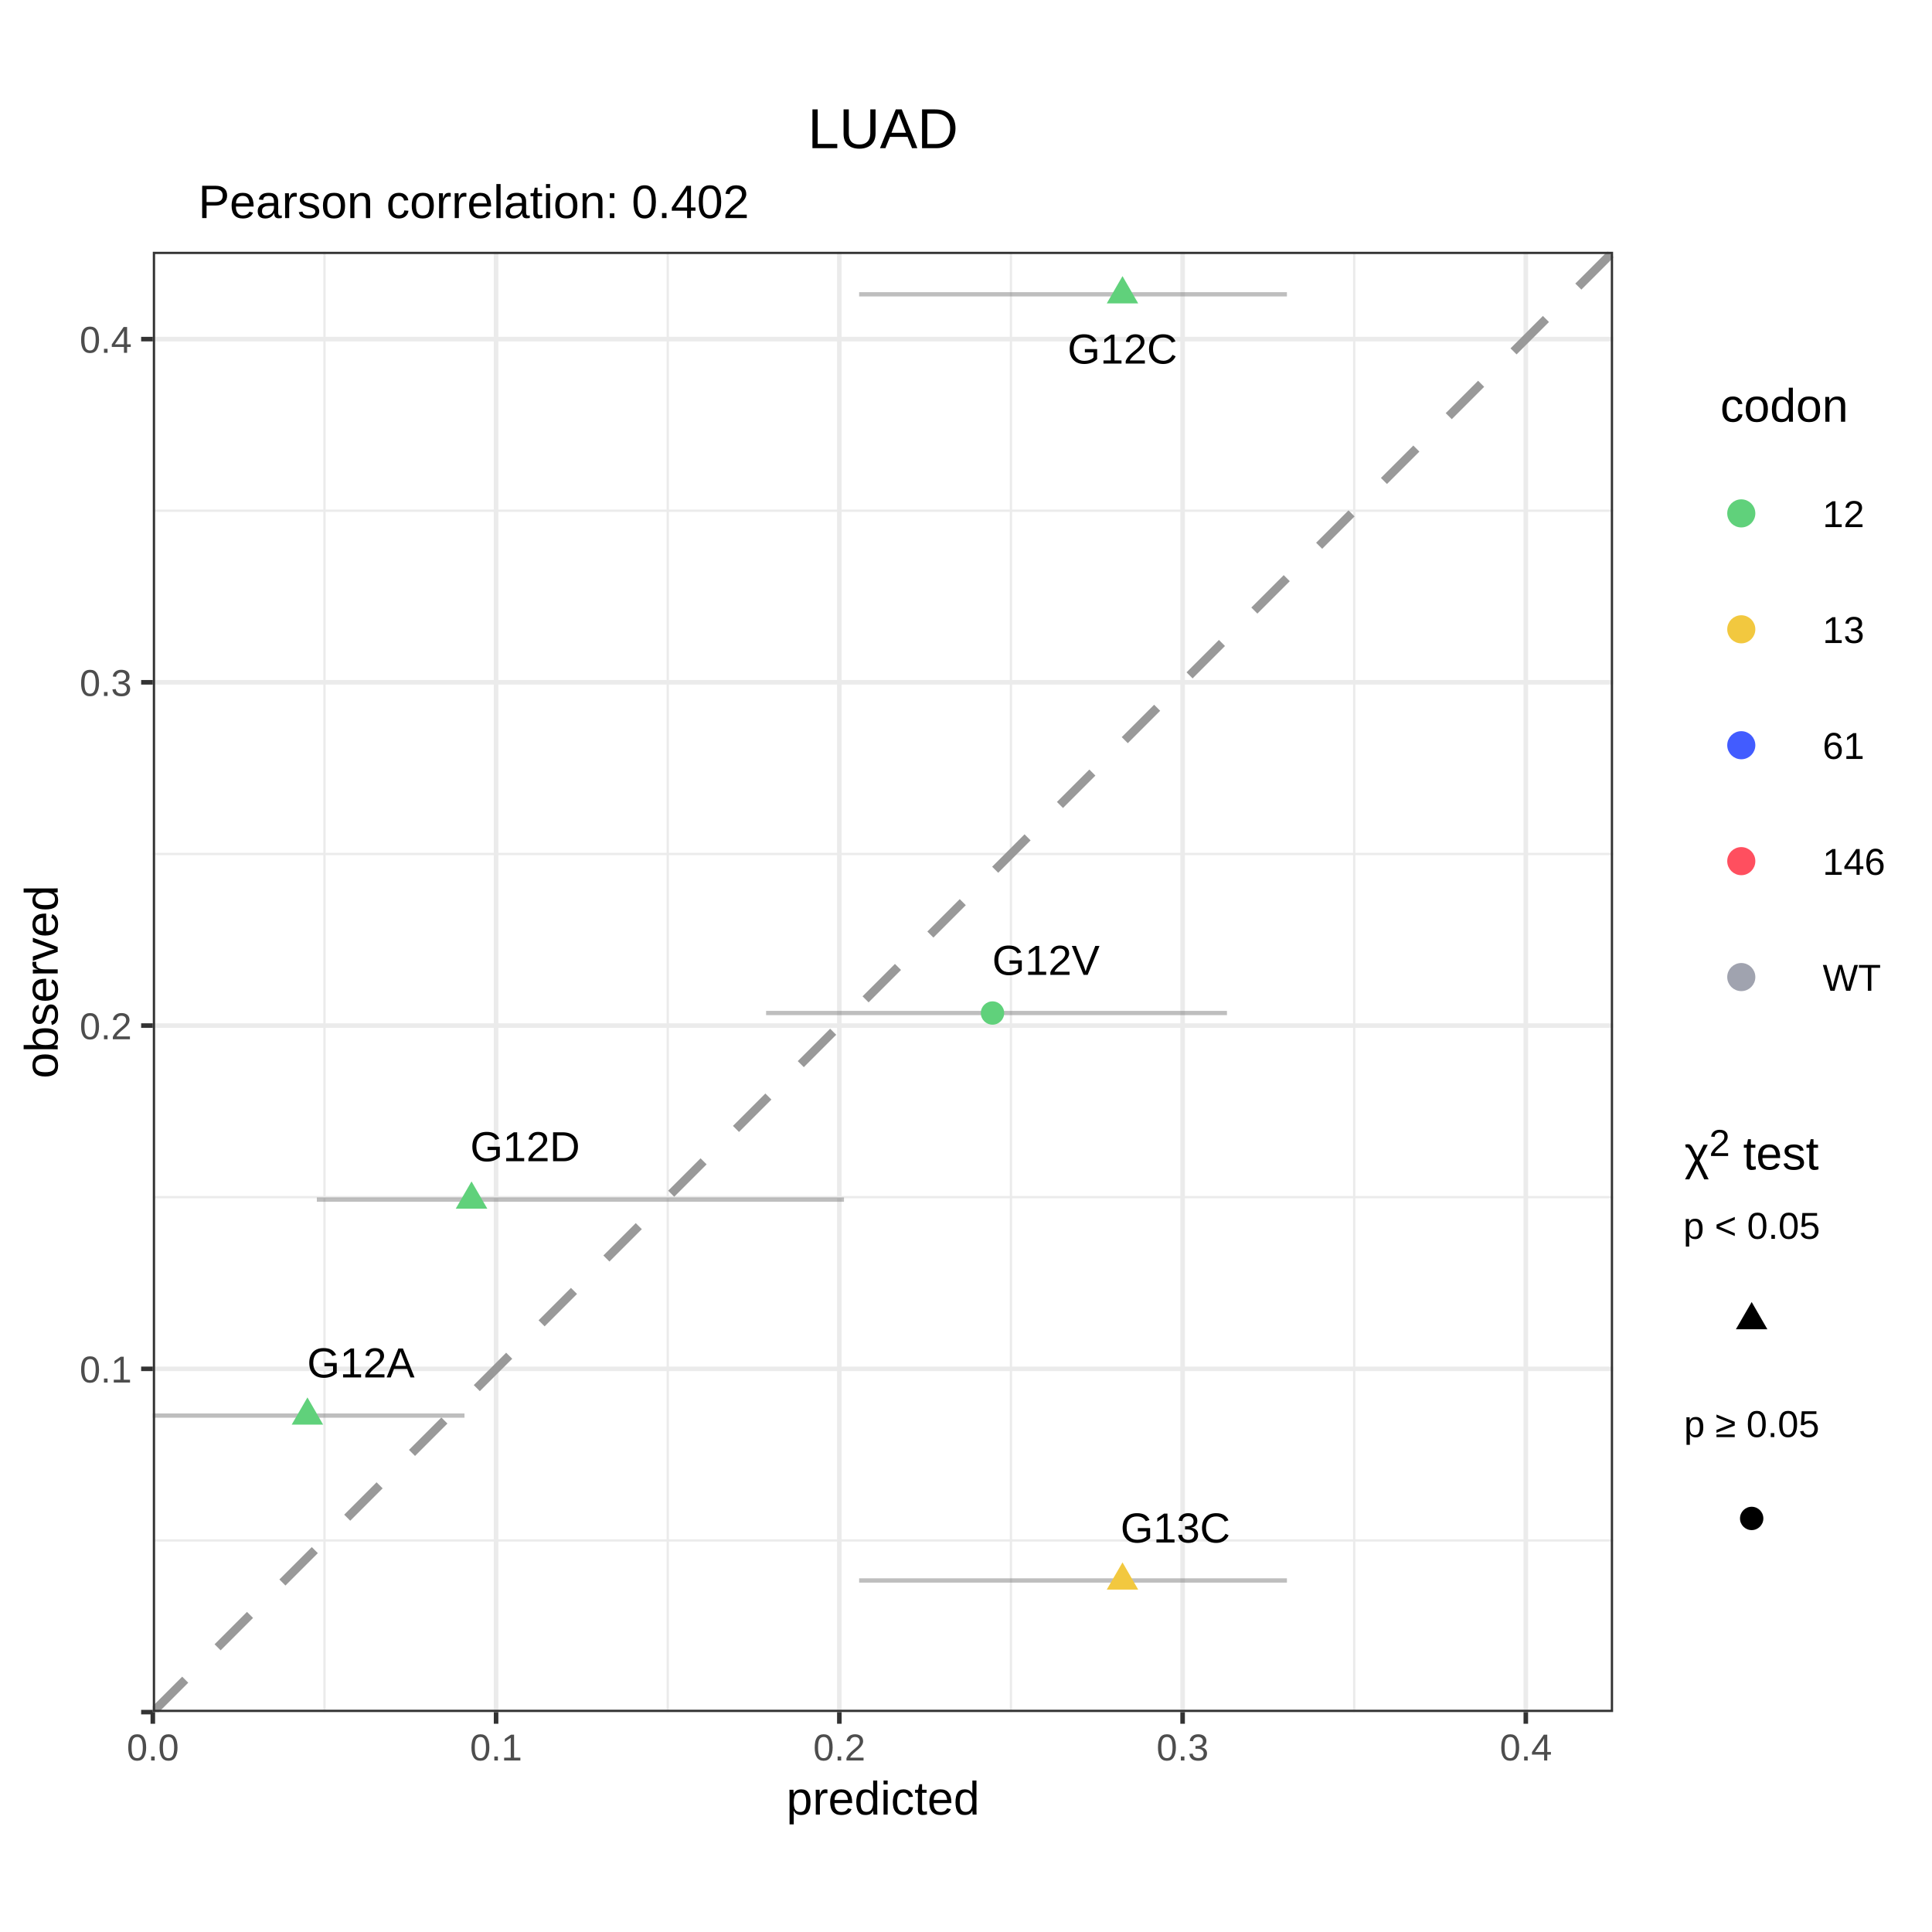
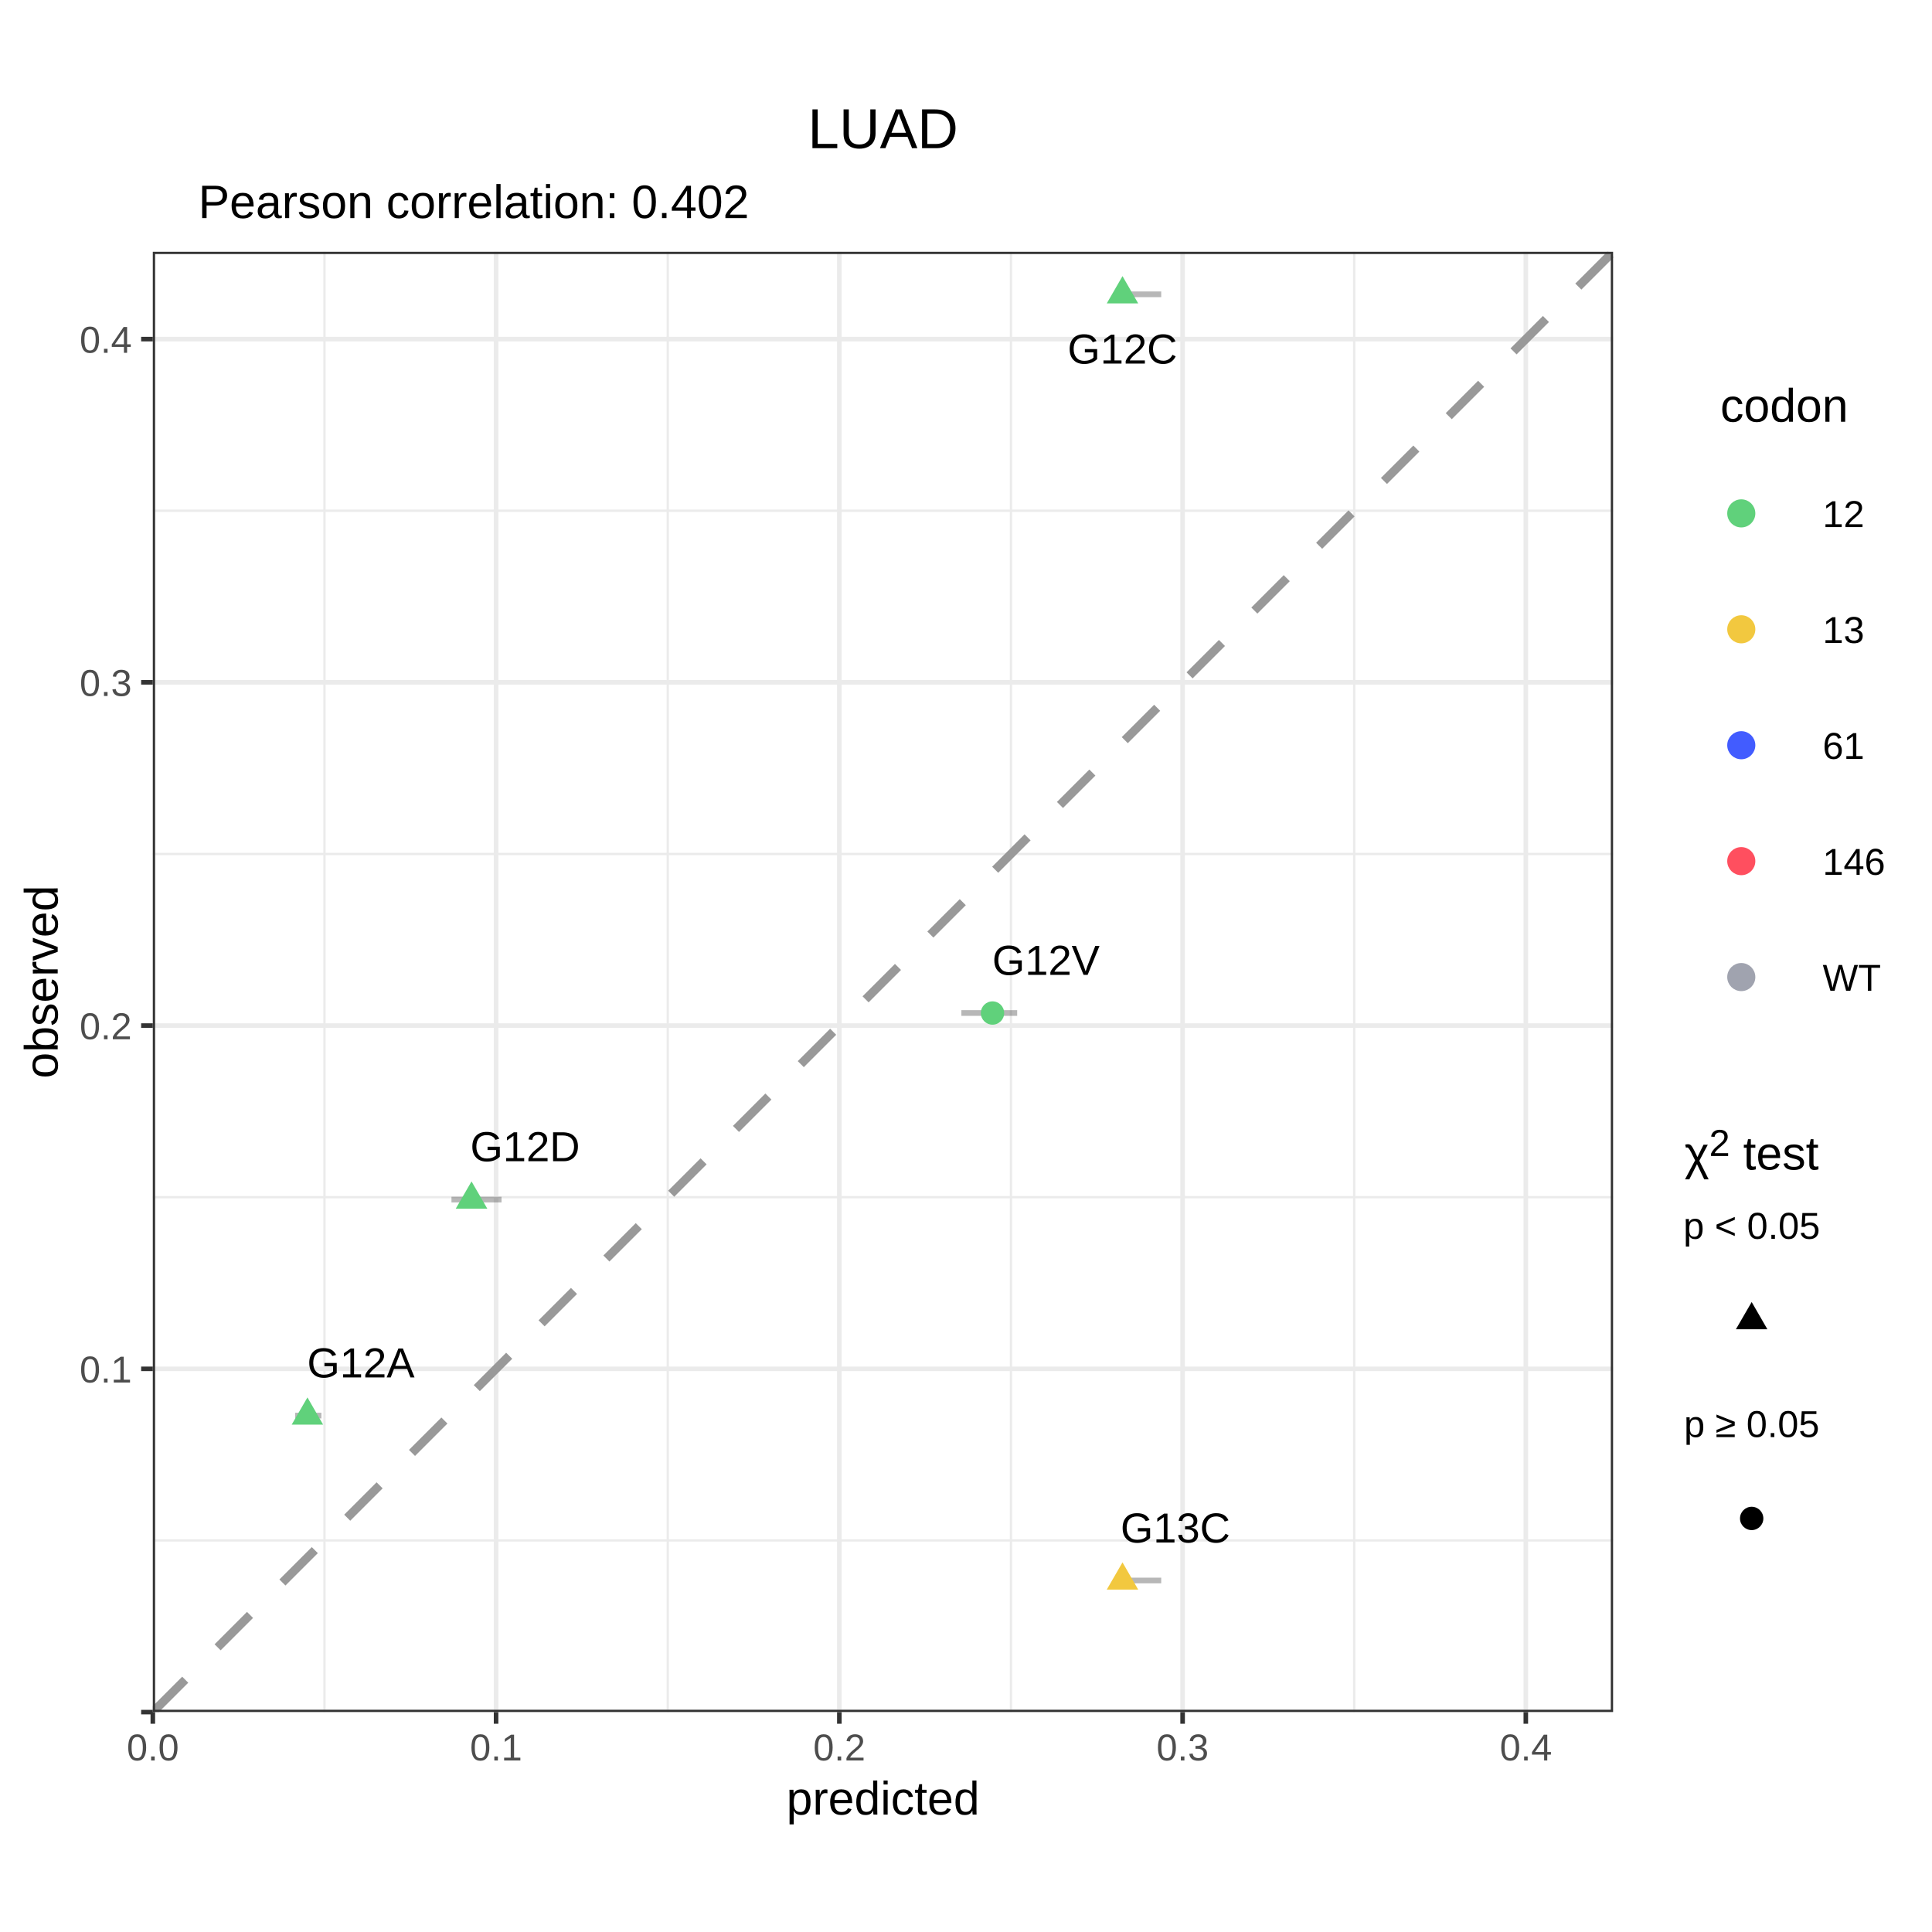
<svg xmlns="http://www.w3.org/2000/svg" viewBox="0 0 288.00 288.00">
  <defs>
    <style type="text/css">
    line, polyline, polygon, path, rect, circle {
      fill: none;
      stroke: #000000;
      stroke-linecap: round;
      stroke-linejoin: round;
      stroke-miterlimit: 10.00;
    }
  </style>
  </defs>
  <rect width="100%" height="100%" style="stroke: none; fill: #FFFFFF;" />
  <defs>
    <clipPath id="cpMC4wMHwyODguMDB8Mjc1LjUyfDEyLjQ4">
      <rect x="0.00" y="12.48" width="288.00" height="263.04" />
    </clipPath>
  </defs>
  <rect x="0.00" y="12.48" width="288.00" height="263.04" style="stroke-width: 0.68; stroke: #FFFFFF; fill: #FFFFFF;" clip-path="url(#cpMC4wMHwyODguMDB8Mjc1LjUyfDEyLjQ4)" />
  <defs>
    <clipPath id="cpMC4wMHwyODguMDB8Mjg4LjAwfDAuMDA=">
      <rect x="0.00" y="0.00" width="288.00" height="288.00" />
    </clipPath>
  </defs>
  <defs>
    <clipPath id="cpMjIuNzh8MjQwLjQ3fDI1NS4yMnwzNy41Mw==">
      <rect x="22.78" y="37.53" width="217.68" height="217.68" />
    </clipPath>
  </defs>
  <rect x="22.78" y="37.53" width="217.68" height="217.68" style="stroke-width: 0.68; stroke: none; fill: #FFFFFF;" clip-path="url(#cpMjIuNzh8MjQwLjQ3fDI1NS4yMnwzNy41Mw==)" />
  <polyline points="22.78,229.63 240.47,229.63 " style="stroke-width: 0.34; stroke: #EBEBEB; stroke-linecap: butt;" clip-path="url(#cpMjIuNzh8MjQwLjQ3fDI1NS4yMnwzNy41Mw==)" />
  <polyline points="22.78,178.46 240.47,178.46 " style="stroke-width: 0.34; stroke: #EBEBEB; stroke-linecap: butt;" clip-path="url(#cpMjIuNzh8MjQwLjQ3fDI1NS4yMnwzNy41Mw==)" />
  <polyline points="22.78,127.30 240.47,127.30 " style="stroke-width: 0.34; stroke: #EBEBEB; stroke-linecap: butt;" clip-path="url(#cpMjIuNzh8MjQwLjQ3fDI1NS4yMnwzNy41Mw==)" />
  <polyline points="22.78,76.13 240.47,76.13 " style="stroke-width: 0.34; stroke: #EBEBEB; stroke-linecap: butt;" clip-path="url(#cpMjIuNzh8MjQwLjQ3fDI1NS4yMnwzNy41Mw==)" />
  <polyline points="48.37,255.22 48.37,37.53 " style="stroke-width: 0.34; stroke: #EBEBEB; stroke-linecap: butt;" clip-path="url(#cpMjIuNzh8MjQwLjQ3fDI1NS4yMnwzNy41Mw==)" />
  <polyline points="99.54,255.22 99.54,37.53 " style="stroke-width: 0.34; stroke: #EBEBEB; stroke-linecap: butt;" clip-path="url(#cpMjIuNzh8MjQwLjQ3fDI1NS4yMnwzNy41Mw==)" />
  <polyline points="150.70,255.22 150.70,37.53 " style="stroke-width: 0.34; stroke: #EBEBEB; stroke-linecap: butt;" clip-path="url(#cpMjIuNzh8MjQwLjQ3fDI1NS4yMnwzNy41Mw==)" />
  <polyline points="201.87,255.22 201.87,37.53 " style="stroke-width: 0.34; stroke: #EBEBEB; stroke-linecap: butt;" clip-path="url(#cpMjIuNzh8MjQwLjQ3fDI1NS4yMnwzNy41Mw==)" />
  <polyline points="22.78,255.22 240.47,255.22 " style="stroke-width: 0.68; stroke: #EBEBEB; stroke-linecap: butt;" clip-path="url(#cpMjIuNzh8MjQwLjQ3fDI1NS4yMnwzNy41Mw==)" />
  <polyline points="22.78,204.05 240.47,204.05 " style="stroke-width: 0.68; stroke: #EBEBEB; stroke-linecap: butt;" clip-path="url(#cpMjIuNzh8MjQwLjQ3fDI1NS4yMnwzNy41Mw==)" />
  <polyline points="22.78,152.88 240.47,152.88 " style="stroke-width: 0.68; stroke: #EBEBEB; stroke-linecap: butt;" clip-path="url(#cpMjIuNzh8MjQwLjQ3fDI1NS4yMnwzNy41Mw==)" />
  <polyline points="22.78,101.71 240.47,101.71 " style="stroke-width: 0.68; stroke: #EBEBEB; stroke-linecap: butt;" clip-path="url(#cpMjIuNzh8MjQwLjQ3fDI1NS4yMnwzNy41Mw==)" />
  <polyline points="22.78,50.55 240.47,50.55 " style="stroke-width: 0.68; stroke: #EBEBEB; stroke-linecap: butt;" clip-path="url(#cpMjIuNzh8MjQwLjQ3fDI1NS4yMnwzNy41Mw==)" />
  <polyline points="22.78,255.22 22.78,37.53 " style="stroke-width: 0.68; stroke: #EBEBEB; stroke-linecap: butt;" clip-path="url(#cpMjIuNzh8MjQwLjQ3fDI1NS4yMnwzNy41Mw==)" />
  <polyline points="73.95,255.22 73.95,37.53 " style="stroke-width: 0.68; stroke: #EBEBEB; stroke-linecap: butt;" clip-path="url(#cpMjIuNzh8MjQwLjQ3fDI1NS4yMnwzNy41Mw==)" />
  <polyline points="125.12,255.22 125.12,37.53 " style="stroke-width: 0.68; stroke: #EBEBEB; stroke-linecap: butt;" clip-path="url(#cpMjIuNzh8MjQwLjQ3fDI1NS4yMnwzNy41Mw==)" />
  <polyline points="176.29,255.22 176.29,37.53 " style="stroke-width: 0.68; stroke: #EBEBEB; stroke-linecap: butt;" clip-path="url(#cpMjIuNzh8MjQwLjQ3fDI1NS4yMnwzNy41Mw==)" />
  <polyline points="227.45,255.22 227.45,37.53 " style="stroke-width: 0.68; stroke: #EBEBEB; stroke-linecap: butt;" clip-path="url(#cpMjIuNzh8MjQwLjQ3fDI1NS4yMnwzNy41Mw==)" />
  <line x1="22.78" y1="255.22" x2="240.47" y2="37.53" style="stroke-width: 1.28; stroke: #999999; stroke-dasharray: 6.83,6.83; stroke-linecap: butt;" clip-path="url(#cpMjIuNzh8MjQwLjQ3fDI1NS4yMnwzNy41Mw==)" />
-   <line x1="22.78" y1="211.02" x2="69.24" y2="211.02" style="stroke-width: 0.64; stroke: #7F7F7F; stroke-opacity: 0.50; stroke-linecap: butt;" clip-path="url(#cpMjIuNzh8MjQwLjQ3fDI1NS4yMnwzNy41Mw==)" />
-   <line x1="128.07" y1="43.87" x2="191.84" y2="43.87" style="stroke-width: 0.64; stroke: #7F7F7F; stroke-opacity: 0.50; stroke-linecap: butt;" clip-path="url(#cpMjIuNzh8MjQwLjQ3fDI1NS4yMnwzNy41Mw==)" />
-   <line x1="47.23" y1="178.82" x2="125.81" y2="178.82" style="stroke-width: 0.64; stroke: #7F7F7F; stroke-opacity: 0.50; stroke-linecap: butt;" clip-path="url(#cpMjIuNzh8MjQwLjQ3fDI1NS4yMnwzNy41Mw==)" />
-   <line x1="114.20" y1="151.01" x2="182.90" y2="151.01" style="stroke-width: 0.64; stroke: #7F7F7F; stroke-opacity: 0.50; stroke-linecap: butt;" clip-path="url(#cpMjIuNzh8MjQwLjQ3fDI1NS4yMnwzNy41Mw==)" />
-   <line x1="128.07" y1="235.60" x2="191.84" y2="235.60" style="stroke-width: 0.64; stroke: #7F7F7F; stroke-opacity: 0.50; stroke-linecap: butt;" clip-path="url(#cpMjIuNzh8MjQwLjQ3fDI1NS4yMnwzNy41Mw==)" />
+   <line x1="44.00" y1="211.02" x2="47.91" y2="211.02" style="stroke-width: 0.85; stroke: #4D4D4D; stroke-opacity: 0.40; stroke-linecap: butt;" clip-path="url(#cpMjIuNzh8MjQwLjQ3fDI1NS4yMnwzNy41Mw==)" />
+   <line x1="167.33" y1="43.87" x2="173.10" y2="43.87" style="stroke-width: 0.85; stroke: #4D4D4D; stroke-opacity: 0.40; stroke-linecap: butt;" clip-path="url(#cpMjIuNzh8MjQwLjQ3fDI1NS4yMnwzNy41Mw==)" />
+   <line x1="67.30" y1="178.82" x2="74.76" y2="178.82" style="stroke-width: 0.85; stroke: #4D4D4D; stroke-opacity: 0.40; stroke-linecap: butt;" clip-path="url(#cpMjIuNzh8MjQwLjQ3fDI1NS4yMnwzNy41Mw==)" />
+   <line x1="143.31" y1="151.01" x2="151.63" y2="151.01" style="stroke-width: 0.85; stroke: #4D4D4D; stroke-opacity: 0.40; stroke-linecap: butt;" clip-path="url(#cpMjIuNzh8MjQwLjQ3fDI1NS4yMnwzNy41Mw==)" />
+   <line x1="167.33" y1="235.60" x2="173.10" y2="235.60" style="stroke-width: 0.85; stroke: #4D4D4D; stroke-opacity: 0.40; stroke-linecap: butt;" clip-path="url(#cpMjIuNzh8MjQwLjQ3fDI1NS4yMnwzNy41Mw==)" />
  <g clip-path="url(#cpMjIuNzh8MjQwLjQ3fDI1NS4yMnwzNy41Mw==)">
    <text x="45.79" y="205.33" style="font-size: 6.26px; font-family: Arial;" textLength="16.02px" lengthAdjust="spacingAndGlyphs">G12A</text>
  </g>
  <g clip-path="url(#cpMjIuNzh8MjQwLjQ3fDI1NS4yMnwzNy41Mw==)">
    <text x="159.14" y="54.20" style="font-size: 6.26px; font-family: Arial;" textLength="16.37px" lengthAdjust="spacingAndGlyphs">G12C</text>
  </g>
  <g clip-path="url(#cpMjIuNzh8MjQwLjQ3fDI1NS4yMnwzNy41Mw==)">
    <text x="70.10" y="173.10" style="font-size: 6.26px; font-family: Arial;" textLength="16.37px" lengthAdjust="spacingAndGlyphs">G12D</text>
  </g>
  <g clip-path="url(#cpMjIuNzh8MjQwLjQ3fDI1NS4yMnwzNy41Mw==)">
    <text x="147.91" y="145.32" style="font-size: 6.26px; font-family: Arial;" textLength="16.02px" lengthAdjust="spacingAndGlyphs">G12V</text>
  </g>
  <g clip-path="url(#cpMjIuNzh8MjQwLjQ3fDI1NS4yMnwzNy41Mw==)">
    <text x="167.04" y="229.94" style="font-size: 6.26px; font-family: Arial;" textLength="16.37px" lengthAdjust="spacingAndGlyphs">G13C</text>
  </g>
  <polygon points="45.83,208.31 48.17,212.37 43.48,212.37 " style="stroke-width: 0.71; stroke: none; fill: #60D17B;" clip-path="url(#cpMjIuNzh8MjQwLjQ3fDI1NS4yMnwzNy41Mw==)" />
  <polygon points="167.33,41.16 169.67,45.23 164.98,45.23 " style="stroke-width: 0.71; stroke: none; fill: #60D17B;" clip-path="url(#cpMjIuNzh8MjQwLjQ3fDI1NS4yMnwzNy41Mw==)" />
  <polygon points="70.29,176.11 72.64,180.17 67.94,180.17 " style="stroke-width: 0.71; stroke: none; fill: #60D17B;" clip-path="url(#cpMjIuNzh8MjQwLjQ3fDI1NS4yMnwzNy41Mw==)" />
  <circle cx="147.95" cy="151.01" r="1.74" style="stroke-width: 0.71; stroke: none; fill: #60D17B;" clip-path="url(#cpMjIuNzh8MjQwLjQ3fDI1NS4yMnwzNy41Mw==)" />
  <polygon points="167.33,232.90 169.67,236.96 164.98,236.96 " style="stroke-width: 0.71; stroke: none; fill: #F2C83F;" clip-path="url(#cpMjIuNzh8MjQwLjQ3fDI1NS4yMnwzNy41Mw==)" />
  <rect x="22.78" y="37.53" width="217.68" height="217.68" style="stroke-width: 0.68; stroke: #333333;" clip-path="url(#cpMjIuNzh8MjQwLjQ3fDI1NS4yMnwzNy41Mw==)" />
  <defs>
    <clipPath id="cpMC4wMHwyODguMDB8Mjg4LjAwfDAuMDA=">
      <rect x="0.00" y="0.00" width="288.00" height="288.00" />
    </clipPath>
  </defs>
  <g clip-path="url(#cpMC4wMHwyODguMDB8Mjg4LjAwfDAuMDA=)">
    <text x="11.87" y="206.09" style="font-size: 5.60px; fill: #4D4D4D; font-family: Arial;" textLength="7.78px" lengthAdjust="spacingAndGlyphs">0.1</text>
  </g>
  <g clip-path="url(#cpMC4wMHwyODguMDB8Mjg4LjAwfDAuMDA=)">
    <text x="11.87" y="154.92" style="font-size: 5.60px; fill: #4D4D4D; font-family: Arial;" textLength="7.78px" lengthAdjust="spacingAndGlyphs">0.2</text>
  </g>
  <g clip-path="url(#cpMC4wMHwyODguMDB8Mjg4LjAwfDAuMDA=)">
    <text x="11.87" y="103.75" style="font-size: 5.60px; fill: #4D4D4D; font-family: Arial;" textLength="7.78px" lengthAdjust="spacingAndGlyphs">0.3</text>
  </g>
  <g clip-path="url(#cpMC4wMHwyODguMDB8Mjg4LjAwfDAuMDA=)">
    <text x="11.87" y="52.59" style="font-size: 5.60px; fill: #4D4D4D; font-family: Arial;" textLength="7.78px" lengthAdjust="spacingAndGlyphs">0.4</text>
  </g>
  <polyline points="21.04,255.22 22.78,255.22 " style="stroke-width: 0.68; stroke: #333333; stroke-linecap: butt;" clip-path="url(#cpMC4wMHwyODguMDB8Mjg4LjAwfDAuMDA=)" />
  <polyline points="21.04,204.05 22.78,204.05 " style="stroke-width: 0.68; stroke: #333333; stroke-linecap: butt;" clip-path="url(#cpMC4wMHwyODguMDB8Mjg4LjAwfDAuMDA=)" />
  <polyline points="21.04,152.88 22.78,152.88 " style="stroke-width: 0.68; stroke: #333333; stroke-linecap: butt;" clip-path="url(#cpMC4wMHwyODguMDB8Mjg4LjAwfDAuMDA=)" />
  <polyline points="21.04,101.71 22.78,101.71 " style="stroke-width: 0.68; stroke: #333333; stroke-linecap: butt;" clip-path="url(#cpMC4wMHwyODguMDB8Mjg4LjAwfDAuMDA=)" />
  <polyline points="21.04,50.55 22.78,50.55 " style="stroke-width: 0.68; stroke: #333333; stroke-linecap: butt;" clip-path="url(#cpMC4wMHwyODguMDB8Mjg4LjAwfDAuMDA=)" />
  <polyline points="22.78,256.96 22.78,255.22 " style="stroke-width: 0.68; stroke: #333333; stroke-linecap: butt;" clip-path="url(#cpMC4wMHwyODguMDB8Mjg4LjAwfDAuMDA=)" />
  <polyline points="73.95,256.96 73.95,255.22 " style="stroke-width: 0.68; stroke: #333333; stroke-linecap: butt;" clip-path="url(#cpMC4wMHwyODguMDB8Mjg4LjAwfDAuMDA=)" />
  <polyline points="125.12,256.96 125.12,255.22 " style="stroke-width: 0.68; stroke: #333333; stroke-linecap: butt;" clip-path="url(#cpMC4wMHwyODguMDB8Mjg4LjAwfDAuMDA=)" />
  <polyline points="176.29,256.96 176.29,255.22 " style="stroke-width: 0.68; stroke: #333333; stroke-linecap: butt;" clip-path="url(#cpMC4wMHwyODguMDB8Mjg4LjAwfDAuMDA=)" />
  <polyline points="227.45,256.96 227.45,255.22 " style="stroke-width: 0.68; stroke: #333333; stroke-linecap: butt;" clip-path="url(#cpMC4wMHwyODguMDB8Mjg4LjAwfDAuMDA=)" />
  <g clip-path="url(#cpMC4wMHwyODguMDB8Mjg4LjAwfDAuMDA=)">
    <text x="18.90" y="262.43" style="font-size: 5.60px; fill: #4D4D4D; font-family: Arial;" textLength="7.78px" lengthAdjust="spacingAndGlyphs">0.0</text>
  </g>
  <g clip-path="url(#cpMC4wMHwyODguMDB8Mjg4LjAwfDAuMDA=)">
    <text x="70.06" y="262.43" style="font-size: 5.60px; fill: #4D4D4D; font-family: Arial;" textLength="7.78px" lengthAdjust="spacingAndGlyphs">0.1</text>
  </g>
  <g clip-path="url(#cpMC4wMHwyODguMDB8Mjg4LjAwfDAuMDA=)">
    <text x="121.23" y="262.43" style="font-size: 5.60px; fill: #4D4D4D; font-family: Arial;" textLength="7.78px" lengthAdjust="spacingAndGlyphs">0.2</text>
  </g>
  <g clip-path="url(#cpMC4wMHwyODguMDB8Mjg4LjAwfDAuMDA=)">
    <text x="172.40" y="262.43" style="font-size: 5.60px; fill: #4D4D4D; font-family: Arial;" textLength="7.78px" lengthAdjust="spacingAndGlyphs">0.3</text>
  </g>
  <g clip-path="url(#cpMC4wMHwyODguMDB8Mjg4LjAwfDAuMDA=)">
    <text x="223.57" y="262.43" style="font-size: 5.60px; fill: #4D4D4D; font-family: Arial;" textLength="7.78px" lengthAdjust="spacingAndGlyphs">0.4</text>
  </g>
  <g clip-path="url(#cpMC4wMHwyODguMDB8Mjg4LjAwfDAuMDA=)">
    <text x="117.23" y="270.50" style="font-size: 7.00px; font-family: Arial;" textLength="28.79px" lengthAdjust="spacingAndGlyphs">predicted</text>
  </g>
  <g clip-path="url(#cpMC4wMHwyODguMDB8Mjg4LjAwfDAuMDA=)">
    <text transform="translate(8.60,160.77) rotate(-90)" style="font-size: 7.00px; font-family: Arial;" textLength="28.79px" lengthAdjust="spacingAndGlyphs">observed</text>
  </g>
  <rect x="247.44" y="54.27" width="37.07" height="103.50" style="stroke-width: 0.68; stroke: none; fill: #FFFFFF;" clip-path="url(#cpMC4wMHwyODguMDB8Mjg4LjAwfDAuMDA=)" />
  <g clip-path="url(#cpMC4wMHwyODguMDB8Mjg4LjAwfDAuMDA=)">
    <text x="256.44" y="62.87" style="font-size: 7.00px; font-family: Arial;" textLength="19.07px" lengthAdjust="spacingAndGlyphs">codon</text>
  </g>
  <rect x="250.93" y="67.89" width="17.28" height="17.28" style="stroke-width: 0.68; stroke: none; fill: #FFFFFF;" clip-path="url(#cpMC4wMHwyODguMDB8Mjg4LjAwfDAuMDA=)" />
  <circle cx="259.57" cy="76.53" r="1.74" style="stroke-width: 0.71; stroke: #60D17B; fill: #60D17B;" clip-path="url(#cpMC4wMHwyODguMDB8Mjg4LjAwfDAuMDA=)" />
  <rect x="250.93" y="85.17" width="17.28" height="17.28" style="stroke-width: 0.68; stroke: none; fill: #FFFFFF;" clip-path="url(#cpMC4wMHwyODguMDB8Mjg4LjAwfDAuMDA=)" />
  <circle cx="259.57" cy="93.81" r="1.74" style="stroke-width: 0.71; stroke: #F2C83F; fill: #F2C83F;" clip-path="url(#cpMC4wMHwyODguMDB8Mjg4LjAwfDAuMDA=)" />
  <rect x="250.93" y="102.45" width="17.28" height="17.28" style="stroke-width: 0.68; stroke: none; fill: #FFFFFF;" clip-path="url(#cpMC4wMHwyODguMDB8Mjg4LjAwfDAuMDA=)" />
  <circle cx="259.57" cy="111.09" r="1.74" style="stroke-width: 0.71; stroke: #425CFF; fill: #425CFF;" clip-path="url(#cpMC4wMHwyODguMDB8Mjg4LjAwfDAuMDA=)" />
  <rect x="250.93" y="119.73" width="17.28" height="17.28" style="stroke-width: 0.68; stroke: none; fill: #FFFFFF;" clip-path="url(#cpMC4wMHwyODguMDB8Mjg4LjAwfDAuMDA=)" />
  <circle cx="259.57" cy="128.37" r="1.74" style="stroke-width: 0.71; stroke: #FF4F5F; fill: #FF4F5F;" clip-path="url(#cpMC4wMHwyODguMDB8Mjg4LjAwfDAuMDA=)" />
  <rect x="250.93" y="137.01" width="17.28" height="17.28" style="stroke-width: 0.68; stroke: none; fill: #FFFFFF;" clip-path="url(#cpMC4wMHwyODguMDB8Mjg4LjAwfDAuMDA=)" />
  <circle cx="259.57" cy="145.65" r="1.74" style="stroke-width: 0.71; stroke: #A0A3AF; fill: #A0A3AF;" clip-path="url(#cpMC4wMHwyODguMDB8Mjg4LjAwfDAuMDA=)" />
  <g clip-path="url(#cpMC4wMHwyODguMDB8Mjg4LjAwfDAuMDA=)">
    <text x="271.70" y="78.57" style="font-size: 5.60px; font-family: Arial;" textLength="6.22px" lengthAdjust="spacingAndGlyphs">12</text>
  </g>
  <g clip-path="url(#cpMC4wMHwyODguMDB8Mjg4LjAwfDAuMDA=)">
    <text x="271.70" y="95.85" style="font-size: 5.60px; font-family: Arial;" textLength="6.22px" lengthAdjust="spacingAndGlyphs">13</text>
  </g>
  <g clip-path="url(#cpMC4wMHwyODguMDB8Mjg4LjAwfDAuMDA=)">
    <text x="271.70" y="113.13" style="font-size: 5.60px; font-family: Arial;" textLength="6.22px" lengthAdjust="spacingAndGlyphs">61</text>
  </g>
  <g clip-path="url(#cpMC4wMHwyODguMDB8Mjg4LjAwfDAuMDA=)">
    <text x="271.70" y="130.41" style="font-size: 5.60px; font-family: Arial;" textLength="9.33px" lengthAdjust="spacingAndGlyphs">146</text>
  </g>
  <g clip-path="url(#cpMC4wMHwyODguMDB8Mjg4LjAwfDAuMDA=)">
    <text x="271.70" y="147.69" style="font-size: 5.60px; font-family: Arial;" textLength="8.70px" lengthAdjust="spacingAndGlyphs">WT</text>
  </g>
  <rect x="247.44" y="164.75" width="27.35" height="73.72" style="stroke-width: 0.68; stroke: none; fill: #FFFFFF;" clip-path="url(#cpMC4wMHwyODguMDB8Mjg4LjAwfDAuMDA=)" />
  <g clip-path="url(#cpMC4wMHwyODguMDB8Mjg4LjAwfDAuMDA=)">
    <text x="251.11" y="174.35" style="font-size: 7.00px; font-family: Arial;" textLength="3.67px" lengthAdjust="spacingAndGlyphs">χ</text>
  </g>
  <g clip-path="url(#cpMC4wMHwyODguMDB8Mjg4LjAwfDAuMDA=)">
    <text x="254.78" y="172.32" style="font-size: 5.60px; font-family: Arial;" textLength="3.11px" lengthAdjust="spacingAndGlyphs">2</text>
  </g>
  <g clip-path="url(#cpMC4wMHwyODguMDB8Mjg4LjAwfDAuMDA=)">
    <text x="259.84" y="174.35" style="font-size: 7.00px; font-family: Arial;" textLength="11.28px" lengthAdjust="spacingAndGlyphs">test</text>
  </g>
  <rect x="250.93" y="188.16" width="20.37" height="17.28" style="stroke-width: 0.68; stroke: none; fill: #FFFFFF;" clip-path="url(#cpMC4wMHwyODguMDB8Mjg4LjAwfDAuMDA=)" />
  <polygon points="261.12,194.09 263.46,198.15 258.77,198.15 " style="stroke-width: 0.71; stroke: none; fill: #000000;" clip-path="url(#cpMC4wMHwyODguMDB8Mjg4LjAwfDAuMDA=)" />
  <rect x="250.93" y="217.71" width="20.37" height="17.28" style="stroke-width: 0.68; stroke: none; fill: #FFFFFF;" clip-path="url(#cpMC4wMHwyODguMDB8Mjg4LjAwfDAuMDA=)" />
  <circle cx="261.12" cy="226.35" r="1.74" style="stroke-width: 0.71; stroke: none; fill: #000000;" clip-path="url(#cpMC4wMHwyODguMDB8Mjg4LjAwfDAuMDA=)" />
  <g clip-path="url(#cpMC4wMHwyODguMDB8Mjg4LjAwfDAuMDA=)">
    <text x="250.93" y="184.67" style="font-size: 5.60px; font-family: Arial;" textLength="20.37px" lengthAdjust="spacingAndGlyphs">p &lt; 0.05</text>
  </g>
  <g clip-path="url(#cpMC4wMHwyODguMDB8Mjg4LjAwfDAuMDA=)">
    <text x="251.03" y="214.22" style="font-size: 5.60px; font-family: Arial;" textLength="20.18px" lengthAdjust="spacingAndGlyphs">p ≥ 0.05</text>
  </g>
  <g clip-path="url(#cpMC4wMHwyODguMDB8Mjg4LjAwfDAuMDA=)">
    <text x="29.56" y="32.51" style="font-size: 7.00px; font-family: Arial;" textLength="26.07px" lengthAdjust="spacingAndGlyphs">Pearson</text>
  </g>
  <g clip-path="url(#cpMC4wMHwyODguMDB8Mjg4LjAwfDAuMDA=)">
    <text x="57.58" y="32.51" style="font-size: 7.00px; font-family: Arial;" textLength="34.62px" lengthAdjust="spacingAndGlyphs">correlation:</text>
  </g>
  <g clip-path="url(#cpMC4wMHwyODguMDB8Mjg4LjAwfDAuMDA=)">
    <text x="94.15" y="32.51" style="font-size: 7.00px; font-family: Arial;" textLength="17.51px" lengthAdjust="spacingAndGlyphs">0.402</text>
  </g>
  <g clip-path="url(#cpMC4wMHwyODguMDB8Mjg4LjAwfDAuMDA=)">
    <text x="120.42" y="22.09" style="font-size: 8.40px; font-family: Arial;" textLength="22.42px" lengthAdjust="spacingAndGlyphs">LUAD</text>
  </g>
</svg>
